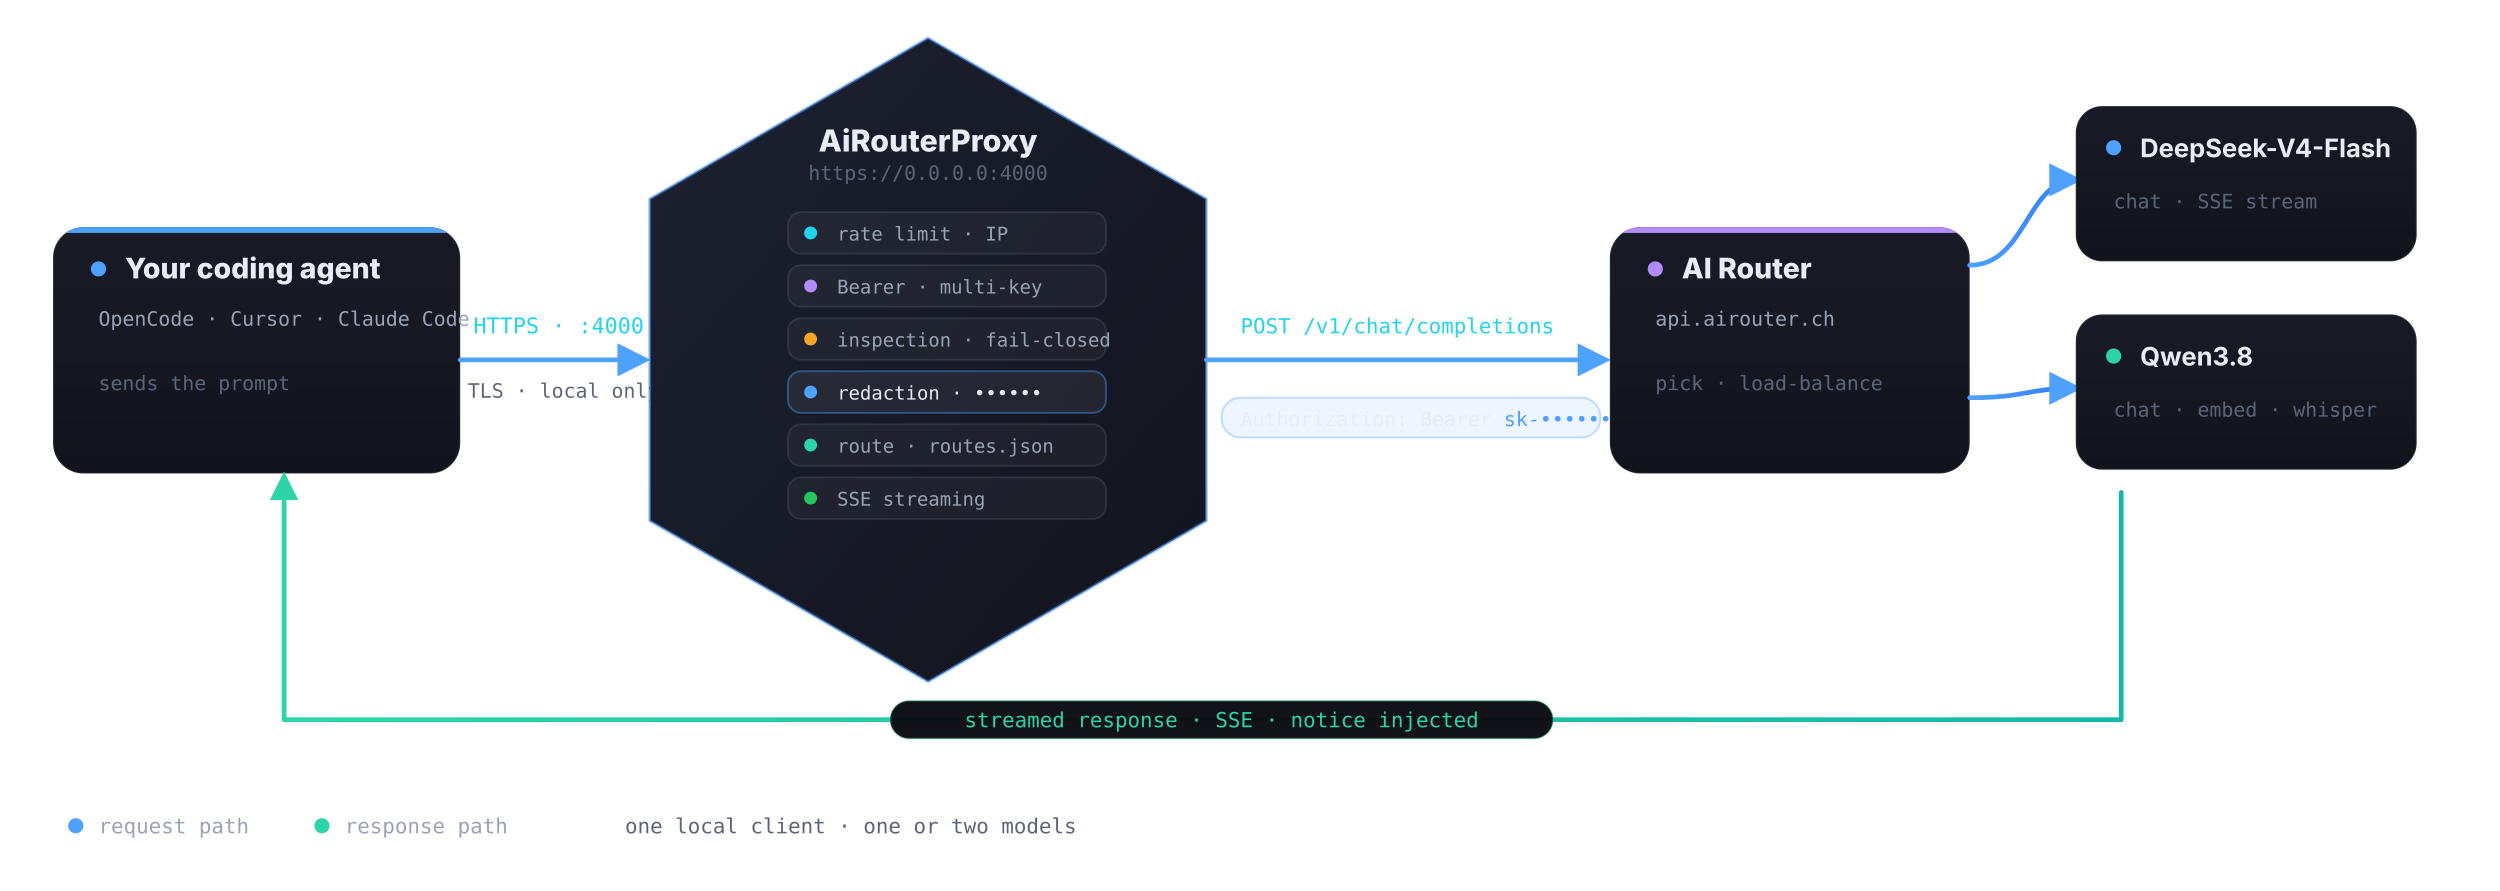
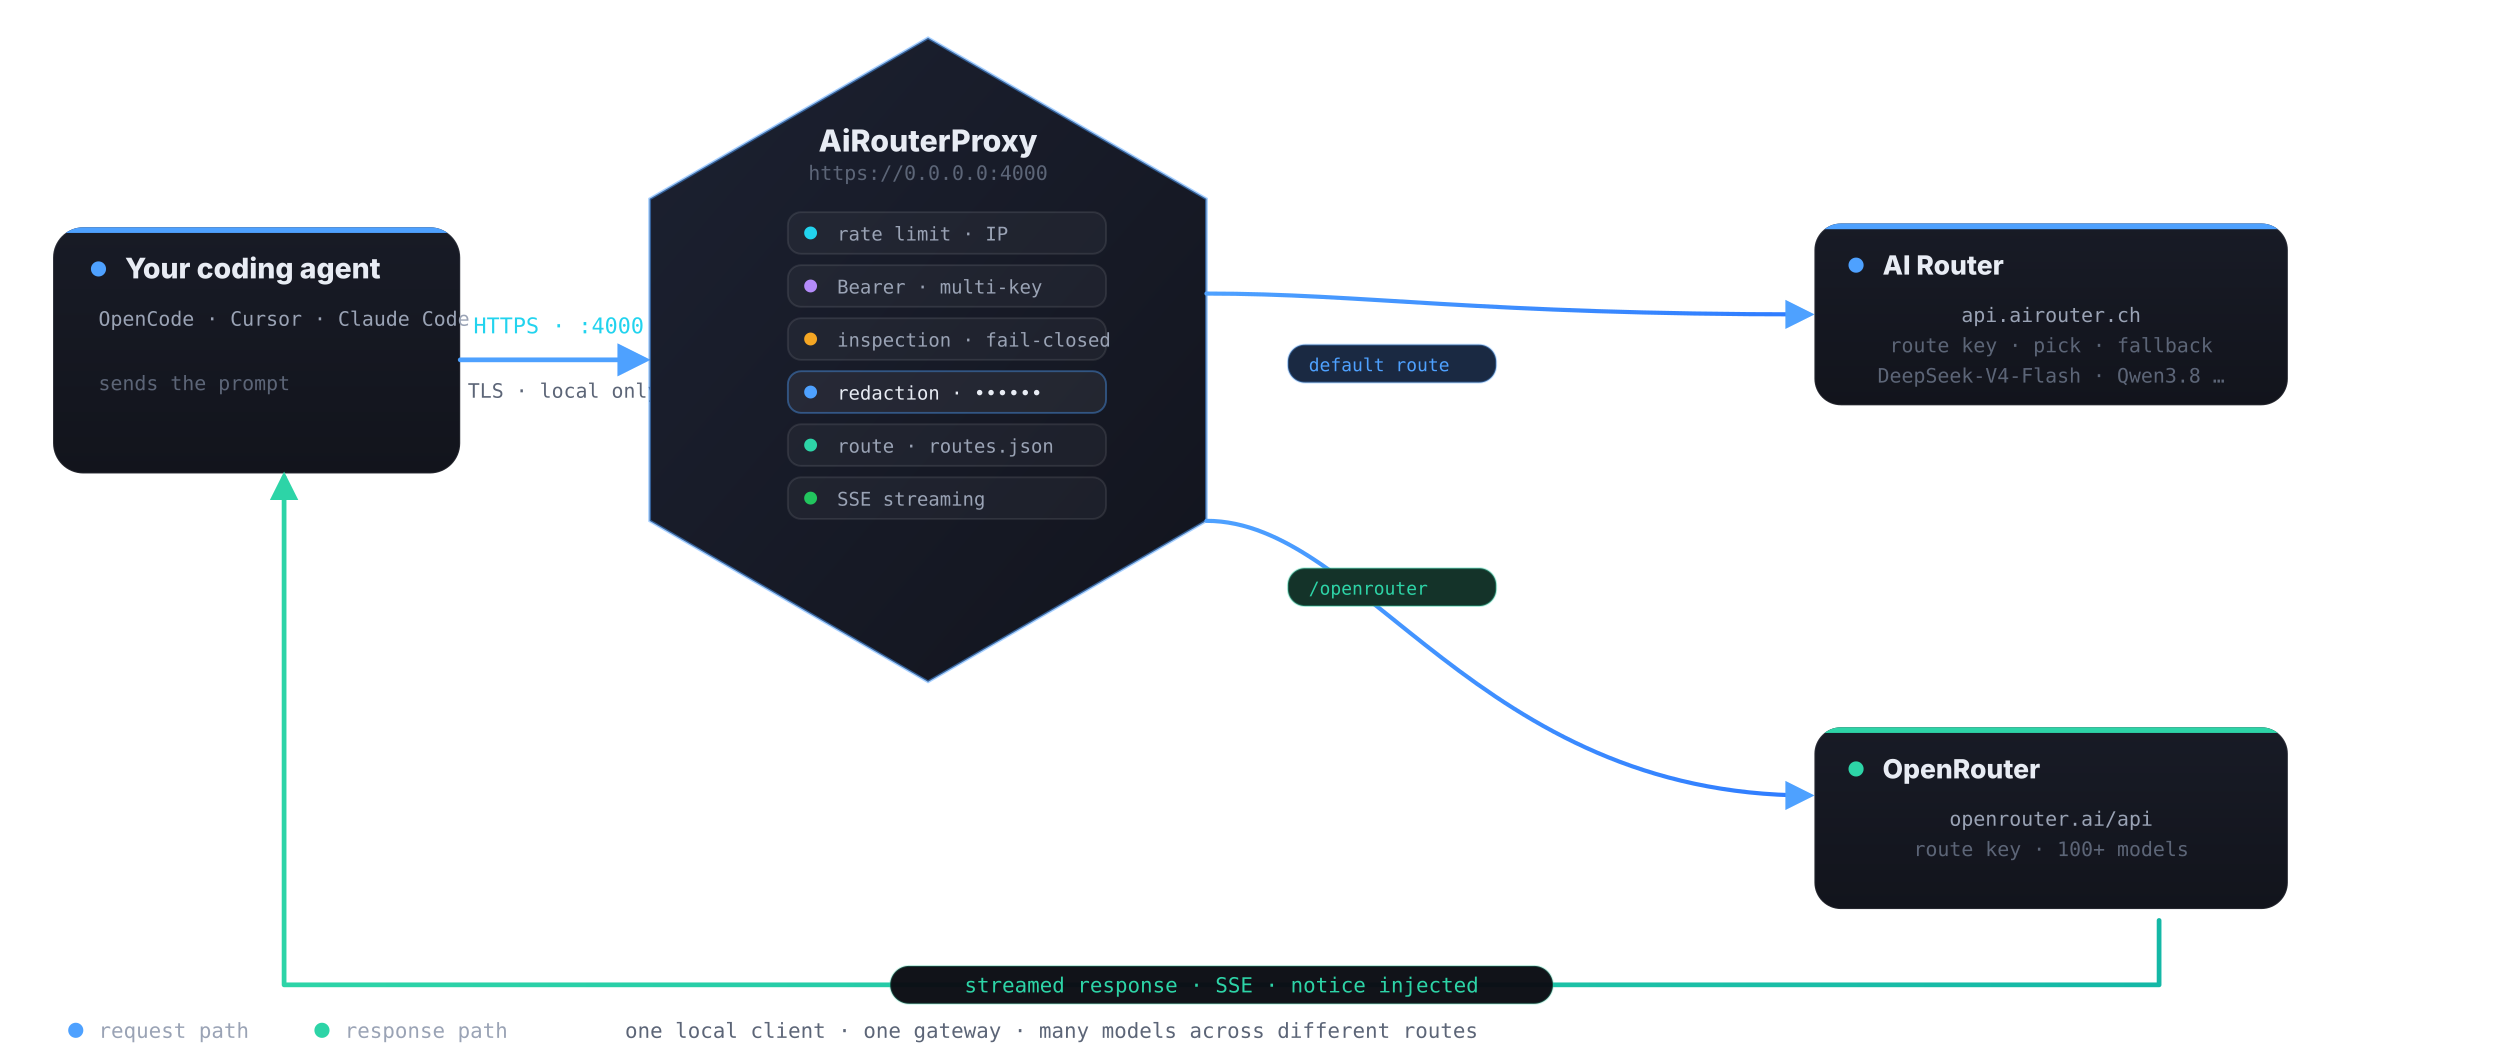
- <svg xmlns="http://www.w3.org/2000/svg" viewBox="0 0 1320 470" preserveAspectRatio="xMidYMid meet" role="img" aria-label="Local workflow: coding agent through AiRouterProxy to two models">
+ <svg xmlns="http://www.w3.org/2000/svg" viewBox="0 0 1320 560" preserveAspectRatio="xMidYMid meet" role="img" aria-label="Local workflow: one coding agent through AiRouterProxy into multiple routes (AI Router and OpenRouter)">
  <defs>
    <linearGradient id="gCard" x1="0" y1="0" x2="0" y2="1">
      <stop offset="0" stop-color="#181b26" />
      <stop offset="1" stop-color="#12141c" />
    </linearGradient>
    <linearGradient id="gReq" x1="0" y1="0" x2="1" y2="0">
      <stop offset="0" stop-color="#4ea1ff" />
      <stop offset="1" stop-color="#2e7bff" />
    </linearGradient>
    <linearGradient id="gRes" x1="0" y1="0" x2="1" y2="0">
      <stop offset="0" stop-color="#2dd4a7" />
      <stop offset="1" stop-color="#14b8a6" />
    </linearGradient>
    <linearGradient id="gProxy" x1="0" y1="0" x2="1" y2="1">
      <stop offset="0" stop-color="#1c2131" />
      <stop offset="1" stop-color="#12141d" />
    </linearGradient>
    <clipPath id="clipAgent">
      <rect x="28" y="120" width="215" height="130" rx="16" />
    </clipPath>
-     <clipPath id="clipRouter">
-       <rect x="850" y="120" width="190" height="130" rx="16" />
+     <clipPath id="clipUpstreamA">
+       <rect x="958" y="118" width="250" height="96" rx="14" />
+     </clipPath>
+     <clipPath id="clipUpstreamB">
+       <rect x="958" y="384" width="250" height="96" rx="14" />
    </clipPath>
    <marker id="aReq" viewBox="0 0 10 10" refX="8" refY="5" markerWidth="7" markerHeight="7" orient="auto-start-reverse">
      <path d="M0,0 L10,5 L0,10 z" fill="#4ea1ff" />
    </marker>
    <marker id="aRes" viewBox="0 0 10 10" refX="8" refY="5" markerWidth="7" markerHeight="7" orient="auto-start-reverse">
      <path d="M0,0 L10,5 L0,10 z" fill="#2dd4a7" />
    </marker>
    <marker id="aUp" viewBox="0 0 10 10" refX="8" refY="5" markerWidth="6" markerHeight="6" orient="auto">
      <path d="M0,0 L10,5 L0,10 z" fill="#2dd4a7" />
    </marker>
  </defs>
  <g>
    <rect x="28" y="120" width="215" height="130" rx="16" fill="url(#gCard)" stroke="rgba(255,255,255,0.09)" />
    <rect x="28" y="120" width="215" height="3" fill="#4ea1ff" clip-path="url(#clipAgent)" />
    <circle cx="52" cy="142" r="4" fill="#4ea1ff" />
    <text x="66" y="147" font-family="'Inter',system-ui,sans-serif" font-size="15" font-weight="800" fill="#e8ecf4">
    Your coding agent
  </text>
    <text x="52" y="172" font-family="'JetBrains Mono',Consolas,monospace" font-size="10.5" fill="#9aa3b5">
    OpenCode · Cursor · Claude Code
  </text>
    <text x="52" y="206" font-family="'JetBrains Mono',Consolas,monospace" font-size="10.5" fill="#5c6577">
    sends the prompt
  </text>
  </g>
  <g>
    <path d="M243,190 L340,190" stroke="#4ea1ff" stroke-width="2.5" fill="none" marker-end="url(#aReq)" stroke-linecap="round" />
    <text x="250" y="176" font-family="'JetBrains Mono',Consolas,monospace" font-size="11.5" fill="#22d3ee">HTTPS · :4000</text>
    <text x="247" y="210" font-family="'JetBrains Mono',Consolas,monospace" font-size="10.5" fill="#5c6577">TLS · local only</text>
  </g>
  <g>
    <path d="M490,20 L637,105 L637,275 L490,360 L343,275 L343,105 Z" fill="url(#gProxy)" stroke="rgba(78,161,255,0.5)" stroke-width="1.5" />
    <text x="490" y="80" text-anchor="middle" font-family="'Inter',system-ui,sans-serif" font-size="16" font-weight="800" fill="#e8ecf4">AiRouterProxy</text>
    <text x="490" y="95" text-anchor="middle" font-family="'JetBrains Mono',Consolas,monospace" font-size="10.5" fill="#5c6577">https://0.0.0.0:4000</text>
    <g font-family="'JetBrains Mono',Consolas,monospace" font-size="10">
      <rect x="416" y="112" width="168" height="22" rx="7" fill="rgba(255,255,255,0.04)" stroke="rgba(255,255,255,0.09)" />
      <circle cx="428" cy="123" r="3.4" fill="#22d3ee" />
      <text x="442" y="127" fill="#9aa3b5">rate limit · IP</text>
      <rect x="416" y="140" width="168" height="22" rx="7" fill="rgba(255,255,255,0.04)" stroke="rgba(255,255,255,0.09)" />
      <circle cx="428" cy="151" r="3.4" fill="#b48bfa" />
      <text x="442" y="155" fill="#9aa3b5">Bearer · multi-key</text>
      <rect x="416" y="168" width="168" height="22" rx="7" fill="rgba(255,255,255,0.04)" stroke="rgba(255,255,255,0.09)" />
      <circle cx="428" cy="179" r="3.4" fill="#f5a623" />
      <text x="442" y="183" fill="#9aa3b5">inspection · fail-closed</text>
      <rect x="416" y="196" width="168" height="22" rx="7" fill="rgba(255,255,255,0.06)" stroke="rgba(78,161,255,0.4)" />
      <circle cx="428" cy="207" r="3.4" fill="#4ea1ff" />
      <text x="442" y="211" fill="#e8ecf4">redaction · ••••••</text>
      <rect x="416" y="224" width="168" height="22" rx="7" fill="rgba(255,255,255,0.04)" stroke="rgba(255,255,255,0.09)" />
      <circle cx="428" cy="235" r="3.4" fill="#2dd4a7" />
      <text x="442" y="239" fill="#9aa3b5">route · routes.json</text>
      <rect x="416" y="252" width="168" height="22" rx="7" fill="rgba(255,255,255,0.04)" stroke="rgba(255,255,255,0.09)" />
      <circle cx="428" cy="263" r="3.4" fill="#22c55e" />
      <text x="442" y="267" fill="#9aa3b5">SSE streaming</text>
    </g>
  </g>
-   <g>
-     <path d="M637,190 L847,190" stroke="#4ea1ff" stroke-width="2.5" fill="none" marker-end="url(#aReq)" stroke-linecap="round" />
-     <text x="655" y="176" font-family="'JetBrains Mono',Consolas,monospace" font-size="11" fill="#22d3ee">POST /v1/chat/completions</text>
-     <rect x="645" y="210" width="200" height="21" rx="10" fill="rgba(78,161,255,0.10)" stroke="rgba(78,161,255,0.35)" />
-     <text x="655" y="225" font-family="'JetBrains Mono',Consolas,monospace" font-size="10.5" fill="#e8ecf4">Authorization: Bearer <tspan fill="#4ea1ff">sk-••••••</tspan>
-     </text>
+   <g fill="none">
+     <path d="M637,155 C720,155 780,166 955,166" stroke="url(#gReq)" stroke-width="2.2" marker-end="url(#aReq)" stroke-linecap="round" />
+     <path d="M637,275 C720,275 780,420 955,420" stroke="url(#gReq)" stroke-width="2.2" marker-end="url(#aReq)" stroke-linecap="round" />
+   </g>
+   <g font-family="'JetBrains Mono',Consolas,monospace">
+     <rect x="680" y="182" width="110" height="20" rx="9" fill="#1a2942" stroke="rgba(78,161,255,0.35)" />
+     <text x="691" y="196" font-size="9.5" fill="#4ea1ff">default route</text>
+     <rect x="680" y="300" width="110" height="20" rx="9" fill="#143329" stroke="rgba(45,212,167,0.35)" />
+     <text x="691" y="314" font-size="9.5" fill="#2dd4a7">/openrouter</text>
  </g>
  <g>
-     <rect x="850" y="120" width="190" height="130" rx="16" fill="url(#gCard)" stroke="rgba(255,255,255,0.09)" />
-     <rect x="850" y="120" width="190" height="3" fill="#b48bfa" clip-path="url(#clipRouter)" />
-     <circle cx="874" cy="142" r="4" fill="#b48bfa" />
-     <text x="888" y="147" font-family="'Inter',system-ui,sans-serif" font-size="15" font-weight="800" fill="#e8ecf4">
-     AI Router
-   </text>
-     <text x="874" y="172" font-family="'JetBrains Mono',Consolas,monospace" font-size="10.5" fill="#9aa3b5">
-     api.airouter.ch
-   </text>
-     <text x="874" y="206" font-family="'JetBrains Mono',Consolas,monospace" font-size="10.5" fill="#5c6577">
-     pick · load-balance
-   </text>
+     <rect x="958" y="118" width="250" height="96" rx="14" fill="url(#gCard)" stroke="rgba(255,255,255,0.09)" />
+     <rect x="958" y="118" width="250" height="3" fill="#4ea1ff" clip-path="url(#clipUpstreamA)" />
+     <circle cx="980" cy="140" r="4" fill="#4ea1ff" />
+     <text x="994" y="145" font-family="'Inter',system-ui,sans-serif" font-size="14" font-weight="800" fill="#e8ecf4">AI Router</text>
+     <text x="1083" y="170" text-anchor="middle" font-family="'JetBrains Mono',Consolas,monospace" font-size="10.5" fill="#9aa3b5">api.airouter.ch</text>
+     <text x="1083" y="186" text-anchor="middle" font-family="'JetBrains Mono',Consolas,monospace" font-size="10.5" fill="#5c6577">route key · pick · fallback</text>
+     <text x="1083" y="202" text-anchor="middle" font-family="'JetBrains Mono',Consolas,monospace" font-size="10.5" fill="#5c6577">DeepSeek-V4-Flash · Qwen3.8 …</text>
+     <rect x="958" y="384" width="250" height="96" rx="14" fill="url(#gCard)" stroke="rgba(255,255,255,0.09)" />
+     <rect x="958" y="384" width="250" height="3" fill="#2dd4a7" clip-path="url(#clipUpstreamB)" />
+     <circle cx="980" cy="406" r="4" fill="#2dd4a7" />
+     <text x="994" y="411" font-family="'Inter',system-ui,sans-serif" font-size="14" font-weight="800" fill="#e8ecf4">OpenRouter</text>
+     <text x="1083" y="436" text-anchor="middle" font-family="'JetBrains Mono',Consolas,monospace" font-size="10.5" fill="#9aa3b5">openrouter.ai/api</text>
+     <text x="1083" y="452" text-anchor="middle" font-family="'JetBrains Mono',Consolas,monospace" font-size="10.5" fill="#5c6577">route key · 100+ models</text>
  </g>
  <g>
-     <path d="M1040,140 C1070,140 1070,95 1096,95" stroke="url(#gReq)" stroke-width="2.5" fill="none" marker-end="url(#aReq)" stroke-linecap="round" />
-     <path d="M1040,210 C1070,210 1070,205 1096,205" stroke="url(#gReq)" stroke-width="2.5" fill="none" marker-end="url(#aReq)" stroke-linecap="round" />
-   </g>
-   <g>
-     <rect x="1096" y="56" width="180" height="82" rx="14" fill="url(#gCard)" stroke="rgba(255,255,255,0.09)" />
-     <circle cx="1116" cy="78" r="4" fill="#4ea1ff" />
-     <text x="1130" y="83" font-family="'Inter',system-ui,sans-serif" font-size="13.5" font-weight="700" fill="#e8ecf4">DeepSeek-V4-Flash</text>
-     <text x="1116" y="110" font-family="'JetBrains Mono',Consolas,monospace" font-size="10.5" fill="#5c6577">chat · SSE stream</text>
-     <rect x="1096" y="166" width="180" height="82" rx="14" fill="url(#gCard)" stroke="rgba(255,255,255,0.09)" />
-     <circle cx="1116" cy="188" r="4" fill="#2dd4a7" />
-     <text x="1130" y="193" font-family="'Inter',system-ui,sans-serif" font-size="13.5" font-weight="700" fill="#e8ecf4">Qwen3.8</text>
-     <text x="1116" y="220" font-family="'JetBrains Mono',Consolas,monospace" font-size="10.5" fill="#5c6577">chat · embed · whisper</text>
-   </g>
-   <g>
-     <path d="M1120,260 L1120,380 L150,380 L150,252" stroke="url(#gRes)" stroke-width="2.5" fill="none" marker-end="url(#aUp)" stroke-linecap="round" stroke-linejoin="round" />
-     <rect x="470" y="370" width="350" height="20" rx="10" fill="rgba(11,13,19,0.97)" stroke="rgba(45,212,167,0.25)" />
-     <text x="645" y="384" text-anchor="middle" font-family="'JetBrains Mono',Consolas,monospace" font-size="11" fill="#2dd4a7">streamed response · SSE · notice injected</text>
+     <path d="M1140,486 L1140,520 L150,520 L150,252" stroke="url(#gRes)" stroke-width="2.5" fill="none" marker-end="url(#aUp)" stroke-linecap="round" stroke-linejoin="round" />
+     <rect x="470" y="510" width="350" height="20" rx="10" fill="rgba(11,13,19,0.97)" stroke="rgba(45,212,167,0.25)" />
+     <text x="645" y="524" text-anchor="middle" font-family="'JetBrains Mono',Consolas,monospace" font-size="11" fill="#2dd4a7">streamed response · SSE · notice injected</text>
  </g>
  <g font-family="'JetBrains Mono',Consolas,monospace" font-size="11">
-     <circle cx="40" cy="436" r="4" fill="#4ea1ff" />
-     <text x="52" y="440" fill="#9aa3b5">request path</text>
-     <circle cx="170" cy="436" r="4" fill="#2dd4a7" />
-     <text x="182" y="440" fill="#9aa3b5">response path</text>
-     <text x="330" y="440" fill="#5c6577">one local client · one or two models</text>
+     <circle cx="40" cy="544" r="4" fill="#4ea1ff" />
+     <text x="52" y="548" fill="#9aa3b5">request path</text>
+     <circle cx="170" cy="544" r="4" fill="#2dd4a7" />
+     <text x="182" y="548" fill="#9aa3b5">response path</text>
+     <text x="330" y="548" fill="#5c6577">one local client · one gateway · many models across different routes</text>
  </g>
</svg>
